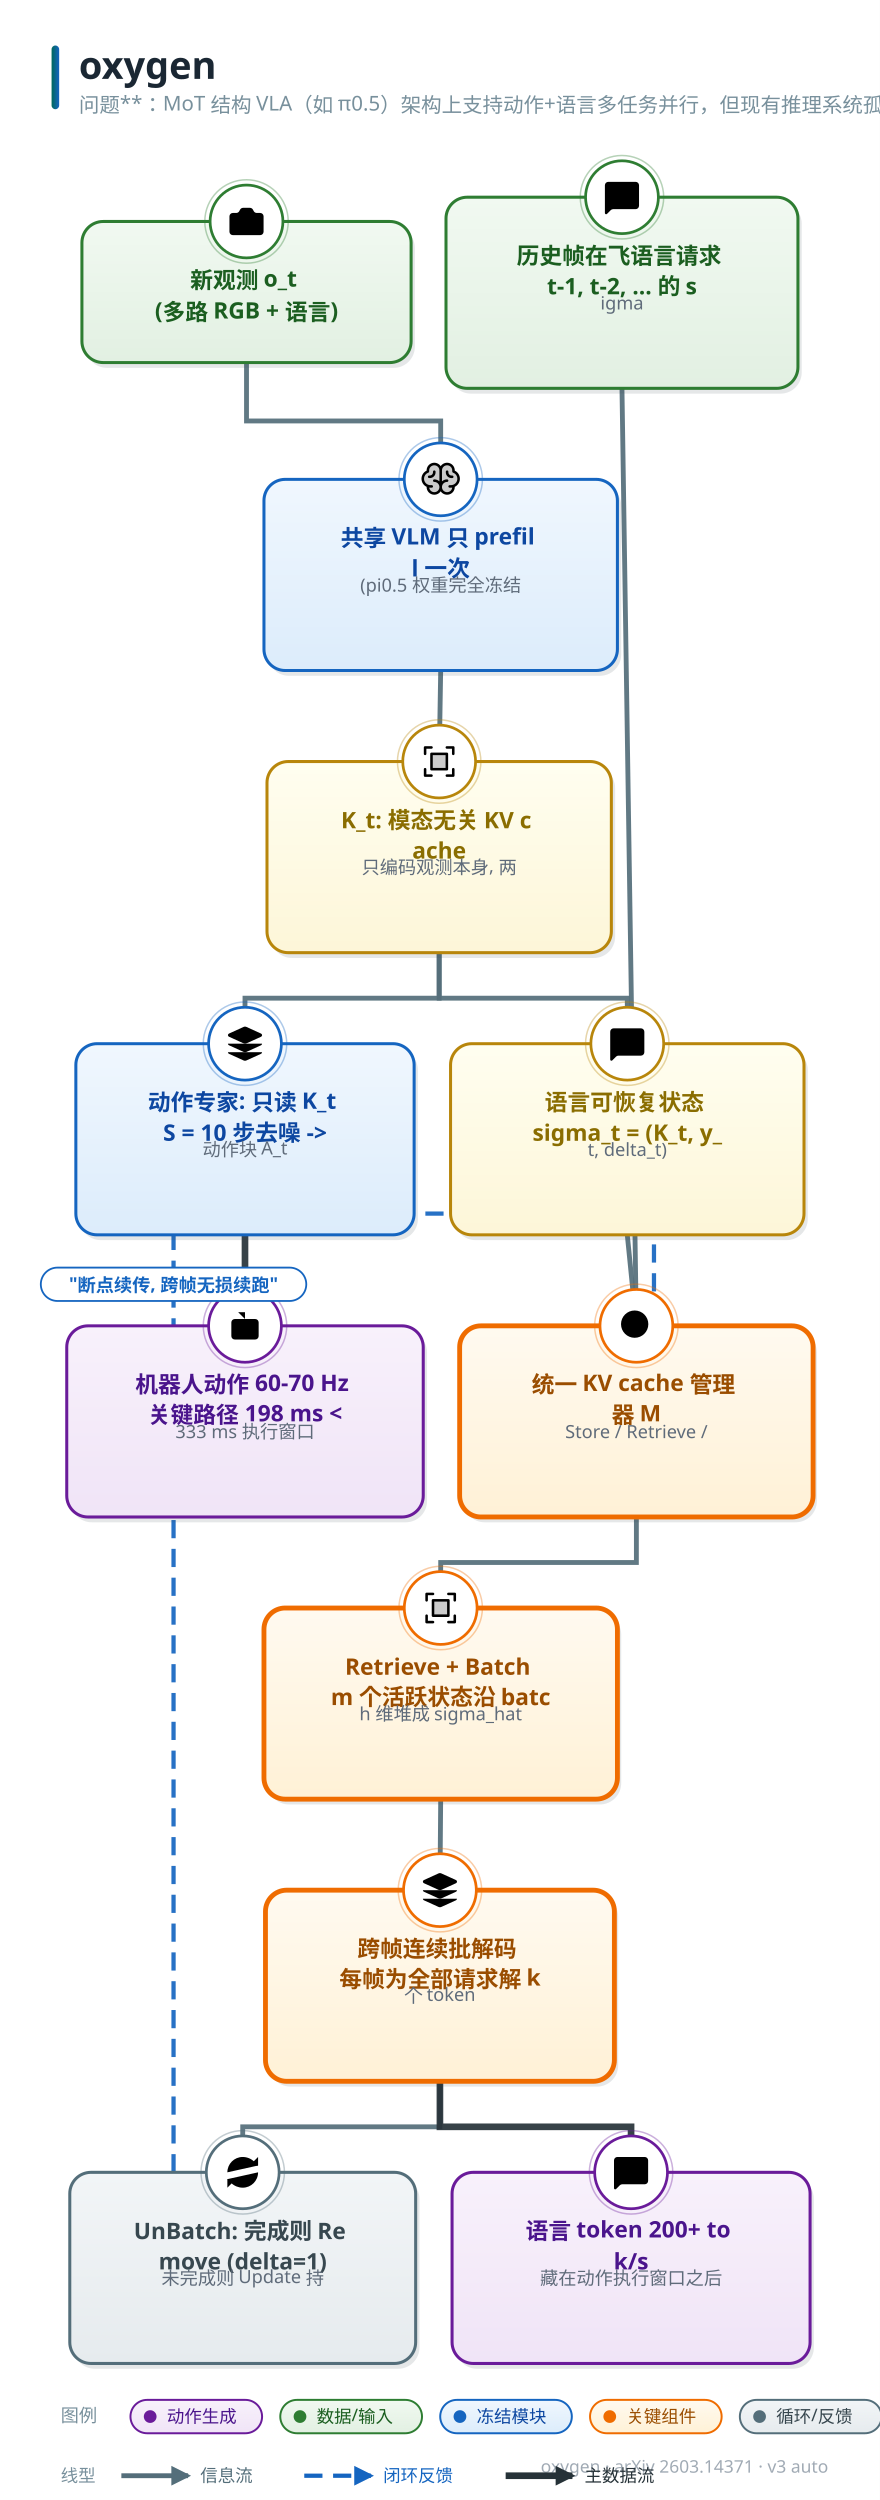
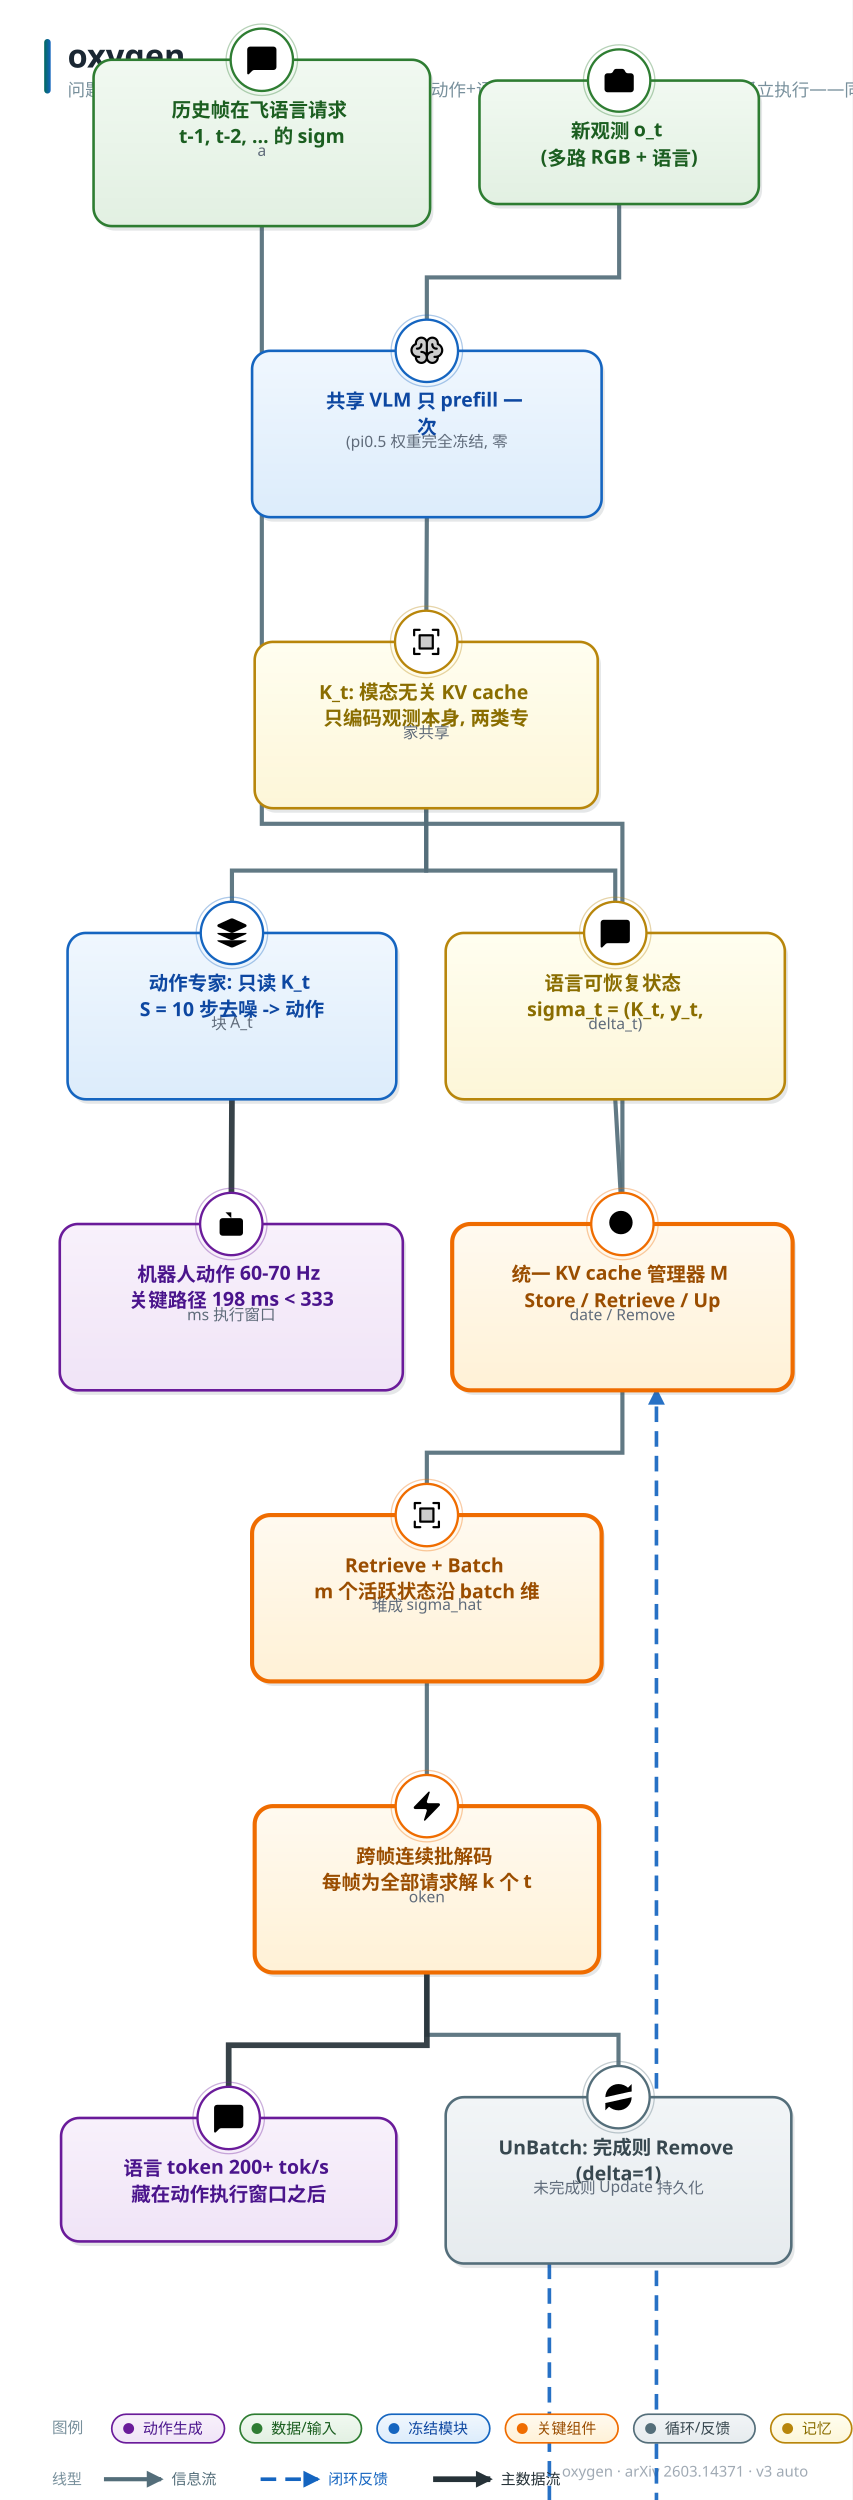
- <svg xmlns="http://www.w3.org/2000/svg" width="580" height="1648" viewBox="0 0 580 1648" font-family="'PingFang SC','Hiragino Sans GB','Microsoft YaHei','Segoe UI',sans-serif">
+ <svg xmlns="http://www.w3.org/2000/svg" width="656" height="1924" viewBox="0 0 656 1924" font-family="'PingFang SC','Hiragino Sans GB','Microsoft YaHei','Segoe UI',sans-serif">
  <style>text{font-family:'PingFang SC','Hiragino Sans GB','Microsoft YaHei','Segoe UI',sans-serif;} .lbl{font-weight:700;}</style>
  <defs>
    <linearGradient id="g-data" x1="0" y1="0" x2="0" y2="1">
      <stop offset="0" stop-color="#f1f9f1" />
      <stop offset="1" stop-color="#e2f0e2" />
    </linearGradient>
    <linearGradient id="g-frozen" x1="0" y1="0" x2="0" y2="1">
      <stop offset="0" stop-color="#f0f7fe" />
      <stop offset="1" stop-color="#dcecfb" />
    </linearGradient>
    <linearGradient id="g-train" x1="0" y1="0" x2="0" y2="1">
      <stop offset="0" stop-color="#fff6e8" />
      <stop offset="1" stop-color="#ffedd4" />
    </linearGradient>
    <linearGradient id="g-loss" x1="0" y1="0" x2="0" y2="1">
      <stop offset="0" stop-color="#fdf0f1" />
      <stop offset="1" stop-color="#f9e0e2" />
    </linearGradient>
    <linearGradient id="g-act" x1="0" y1="0" x2="0" y2="1">
      <stop offset="0" stop-color="#f8f1fb" />
      <stop offset="1" stop-color="#f0e4f7" />
    </linearGradient>
    <linearGradient id="g-loop" x1="0" y1="0" x2="0" y2="1">
      <stop offset="0" stop-color="#f2f5f7" />
      <stop offset="1" stop-color="#e6ebee" />
    </linearGradient>
    <linearGradient id="g-env" x1="0" y1="0" x2="0" y2="1">
      <stop offset="0" stop-color="#eef8f6" />
      <stop offset="1" stop-color="#dcf0ec" />
    </linearGradient>
    <linearGradient id="g-mem" x1="0" y1="0" x2="0" y2="1">
      <stop offset="0" stop-color="#fffef0" />
      <stop offset="1" stop-color="#fdf6d8" />
    </linearGradient>
    <linearGradient id="g-reward" x1="0" y1="0" x2="0" y2="1">
      <stop offset="0" stop-color="#fdf2f7" />
      <stop offset="1" stop-color="#f9e2ed" />
    </linearGradient>
    <linearGradient id="g-key" x1="0" y1="0" x2="0" y2="1">
      <stop offset="0" stop-color="#fffaf0" />
      <stop offset="1" stop-color="#fff1d6" />
    </linearGradient>
    <linearGradient id="g-title" x1="0" y1="0" x2="1" y2="0">
      <stop offset="0" stop-color="#00695c" />
      <stop offset="1" stop-color="#1565c0" />
    </linearGradient>
    <marker id="arr-main" viewBox="0 0 10 10" refX="8.5" refY="5" markerWidth="13" markerHeight="13" markerUnits="userSpaceOnUse" orient="auto-start-reverse">
      <path d="M0 0 L10 5 L0 10 z" fill="#546e7a" />
    </marker>
    <marker id="arr-thick" viewBox="0 0 10 10" refX="8.5" refY="5" markerWidth="13" markerHeight="13" markerUnits="userSpaceOnUse" orient="auto-start-reverse">
      <path d="M0 0 L10 5 L0 10 z" fill="#263238" />
    </marker>
    <marker id="arr-thin" viewBox="0 0 10 10" refX="8.5" refY="5" markerWidth="13" markerHeight="13" markerUnits="userSpaceOnUse" orient="auto-start-reverse">
      <path d="M0 0 L10 5 L0 10 z" fill="#9fb0bb" />
    </marker>
    <marker id="arr-fb" viewBox="0 0 10 10" refX="8.5" refY="5" markerWidth="13" markerHeight="13" markerUnits="userSpaceOnUse" orient="auto-start-reverse">
      <path d="M0 0 L10 5 L0 10 z" fill="#1565c0" />
    </marker>
    <marker id="arr-loss" viewBox="0 0 10 10" refX="8.5" refY="5" markerWidth="13" markerHeight="13" markerUnits="userSpaceOnUse" orient="auto-start-reverse">
      <path d="M0 0 L10 5 L0 10 z" fill="#c62828" />
    </marker>
  </defs>
-   <rect width="580" height="1648" fill="#ffffff" />
+   <rect width="656" height="1924" fill="#ffffff" />
  <rect x="34" y="30" width="5" height="42" rx="2.5" fill="url(#g-title)" />
  <text x="52" y="52" font-size="25" font-weight="800" fill="#1a2733">oxygen</text>
  <text x="52" y="74" font-size="13.5" fill="#78909c">问题**：MoT 结构 VLA（如 π0.5）架构上支持动作+语言多任务并行，但现有推理系统孤立执行——同一观测被每个任务重复 prefill、语言解码阻塞动作硬实时，端侧单 </text>
-   <text x="546" y="1630" font-size="11.5" fill="#a0aab4" text-anchor="end">oxygen · arXiv 2603.14371 · v3 auto</text>
-   <path d="M 162.5 239.0 L 162.5 277.5 L 290.5 277.5 L 290.5 316.0" fill="none" stroke="#546e7a" stroke-width="3.2" marker-end="url(#arr-main)" opacity="0.92" />
-   <path d="M 290.5 442.0 L 289.5 502.0" fill="none" stroke="#546e7a" stroke-width="3.2" marker-end="url(#arr-main)" opacity="0.92" />
-   <path d="M 289.5 628.0 L 289.5 658.0 L 161.5 658.0 L 161.5 688.0" fill="none" stroke="#546e7a" stroke-width="3.2" marker-end="url(#arr-main)" opacity="0.92" />
-   <path d="M 289.5 628.0 L 289.5 658.0 L 413.5 658.0 L 413.5 688.0" fill="none" stroke="#546e7a" stroke-width="3.2" marker-end="url(#arr-main)" opacity="0.92" />
-   <path d="M 410.0 256.0 L 419.5 874.0" fill="none" stroke="#546e7a" stroke-width="3.2" marker-end="url(#arr-main)" opacity="0.92" />
-   <path d="M 413.5 814.0 L 419.5 874.0" fill="none" stroke="#546e7a" stroke-width="3.2" marker-end="url(#arr-main)" opacity="0.92" />
-   <path d="M 419.5 1000.0 L 419.5 1030.0 L 290.5 1030.0 L 290.5 1060.0" fill="none" stroke="#546e7a" stroke-width="3.2" marker-end="url(#arr-main)" opacity="0.92" />
-   <path d="M 290.5 1186.0 L 290.0 1246.0" fill="none" stroke="#546e7a" stroke-width="3.2" marker-end="url(#arr-main)" opacity="0.92" />
-   <path d="M 290.0 1372.0 L 290.0 1402.0 L 160.0 1402.0 L 160.0 1432.0" fill="none" stroke="#546e7a" stroke-width="3.2" marker-end="url(#arr-main)" opacity="0.92" />
-   <path d="M 114.4 1432.0 L 114.4 800.0 L 431.1 800.0 L 431.1 874.0" fill="none" stroke="#1565c0" stroke-width="2.8" stroke-dasharray="12 7" marker-end="url(#arr-fb)" opacity="0.92" />
-   <path d="M 161.5 814.0 L 161.5 874.0" fill="none" stroke="#263238" stroke-width="4.4" marker-end="url(#arr-thick)" opacity="0.92" />
-   <path d="M 290.0 1372.0 L 290.0 1402.0 L 416.0 1402.0 L 416.0 1432.0" fill="none" stroke="#263238" stroke-width="4.4" marker-end="url(#arr-thick)" opacity="0.92" />
-   <rect x="56.5" y="149.5" width="217" height="93" rx="14" fill="#37474f" opacity="0.13" />
-   <rect x="54" y="146" width="217" height="93" rx="14" fill="url(#g-data)" stroke="#2e7d32" stroke-width="2.0" />
-   <circle cx="162.5" cy="146" r="24" fill="#ffffff" stroke="#2e7d32" stroke-width="1.8" />
-   <circle cx="162.5" cy="146" r="27.5" fill="none" stroke="#2e7d32" stroke-width="1" opacity="0.35" />
-   <g transform="translate(149.0,132.5) scale(1.125)">
+   <text x="622" y="1906" font-size="11.5" fill="#a0aab4" text-anchor="end">oxygen · arXiv 2603.14371 · v3 auto</text>
+   <path d="M 476.5 157.0 L 476.5 213.5 L 328.5 213.5 L 328.5 270.0" fill="none" stroke="#546e7a" stroke-width="3.2" marker-end="url(#arr-main)" opacity="0.92" />
+   <path d="M 328.5 398.0 L 328.0 494.0" fill="none" stroke="#546e7a" stroke-width="3.2" marker-end="url(#arr-main)" opacity="0.92" />
+   <path d="M 328.0 622.0 L 328.0 670.0 L 178.5 670.0 L 178.5 718.0" fill="none" stroke="#546e7a" stroke-width="3.2" marker-end="url(#arr-main)" opacity="0.92" />
+   <path d="M 328.0 622.0 L 328.0 670.0 L 473.5 670.0 L 473.5 718.0" fill="none" stroke="#546e7a" stroke-width="3.2" marker-end="url(#arr-main)" opacity="0.92" />
+   <path d="M 201.5 174.0 L 201.5 634.0 L 479.0 634.0 L 479.0 942.0" fill="none" stroke="#546e7a" stroke-width="3.2" marker-end="url(#arr-main)" opacity="0.92" />
+   <path d="M 473.5 846.0 L 479.0 942.0" fill="none" stroke="#546e7a" stroke-width="3.2" marker-end="url(#arr-main)" opacity="0.92" />
+   <path d="M 479.0 1070.0 L 479.0 1118.0 L 328.5 1118.0 L 328.5 1166.0" fill="none" stroke="#546e7a" stroke-width="3.2" marker-end="url(#arr-main)" opacity="0.92" />
+   <path d="M 328.5 1294.0 L 328.5 1390.0" fill="none" stroke="#546e7a" stroke-width="3.2" marker-end="url(#arr-main)" opacity="0.92" />
+   <path d="M 328.5 1518.0 L 328.5 1566.0 L 476.0 1566.0 L 476.0 1614.0" fill="none" stroke="#546e7a" stroke-width="3.2" marker-end="url(#arr-main)" opacity="0.92" />
+   <path d="M 422.8 1742.0 L 422.8 2498.0 L 505.2 2498.0 L 505.2 1070.0" fill="none" stroke="#1565c0" stroke-width="2.8" stroke-dasharray="12 7" marker-end="url(#arr-fb)" opacity="0.92" />
+   <path d="M 178.5 846.0 L 178.0 942.0" fill="none" stroke="#263238" stroke-width="4.4" marker-end="url(#arr-thick)" opacity="0.92" />
+   <path d="M 328.5 1518.0 L 328.5 1574.0 L 176.0 1574.0 L 176.0 1630.0" fill="none" stroke="#263238" stroke-width="4.4" marker-end="url(#arr-thick)" opacity="0.92" />
+   <rect x="371.5" y="65.5" width="215" height="95" rx="14" fill="#37474f" opacity="0.13" />
+   <rect x="369" y="62" width="215" height="95" rx="14" fill="url(#g-data)" stroke="#2e7d32" stroke-width="2.0" />
+   <circle cx="476.5" cy="62" r="24" fill="#ffffff" stroke="#2e7d32" stroke-width="1.8" />
+   <circle cx="476.5" cy="62" r="27.5" fill="none" stroke="#2e7d32" stroke-width="1" opacity="0.35" />
+   <g transform="translate(463.0,48.5) scale(1.125)">
    <path d="M13.997 4a2 2 0 0 1 1.76 1.05l.486.9A2 2 0 0 0 18.003 7H20a2 2 0 0 1 2 2v9a2 2 0 0 1-2 2H4a2 2 0 0 1-2-2V9a2 2 0 0 1 2-2h1.997a2 2 0 0 0 1.759-1.048l.489-.904A2 2 0 0 1 10.004 4z" />
    <circle cx="12" cy="13" r="3" />
  </g>
-   <text x="162.5" y="190" font-size="15" class="lbl" fill="#1b5e20" text-anchor="middle">
-     <tspan x="162.5" dy="0">新观测 o_t</tspan>
-     <tspan x="162.5" dy="20">(多路 RGB + 语言)</tspan>
-   </text>
-   <rect x="176.5" y="319.5" width="233" height="126" rx="14" fill="#37474f" opacity="0.13" />
-   <rect x="174" y="316" width="233" height="126" rx="14" fill="url(#g-frozen)" stroke="#1565c0" stroke-width="2.0" />
-   <circle cx="290.5" cy="316" r="24" fill="#ffffff" stroke="#1565c0" stroke-width="1.8" />
-   <circle cx="290.5" cy="316" r="27.5" fill="none" stroke="#1565c0" stroke-width="1" opacity="0.35" />
-   <g transform="translate(277.0,302.5) scale(0.1055)">
+   <text x="476.5" y="106" font-size="15" class="lbl" fill="#1b5e20" text-anchor="middle">
+     <tspan x="476.5" dy="0">新观测 o_t</tspan>
+     <tspan x="476.5" dy="20">(多路 RGB + 语言)</tspan>
+   </text>
+   <rect x="196.5" y="273.5" width="269" height="128" rx="14" fill="#37474f" opacity="0.13" />
+   <rect x="194" y="270" width="269" height="128" rx="14" fill="url(#g-frozen)" stroke="#1565c0" stroke-width="2.0" />
+   <circle cx="328.5" cy="270" r="24" fill="#ffffff" stroke="#1565c0" stroke-width="1.8" />
+   <circle cx="328.5" cy="270" r="27.5" fill="none" stroke="#1565c0" stroke-width="1" opacity="0.35" />
+   <g transform="translate(315.0,256.5) scale(0.1055)">
    <path d="M240,124a48,48,0,0,1-32,45.27h0V176a40,40,0,0,1-80,0,40,40,0,0,1-80,0v-6.73h0a48,48,0,0,1,0-90.54V72a40,40,0,0,1,80,0,40,40,0,0,1,80,0v6.73A48,48,0,0,1,240,124Z" opacity="0.2" />
    <path d="M248,124a56.11,56.11,0,0,0-32-50.61V72a48,48,0,0,0-88-26.49A48,48,0,0,0,40,72v1.39a56,56,0,0,0,0,101.2V176a48,48,0,0,0,88,26.49A48,48,0,0,0,216,176v-1.41A56.09,56.09,0,0,0,248,124ZM88,208a32,32,0,0,1-31.81-28.56A55.87,55.87,0,0,0,64,180h8a8,8,0,0,0,0-16H64A40,40,0,0,1,50.67,86.27,8,8,0,0,0,56,78.73V72a32,32,0,0,1,64,0v68.26A47.8,47.8,0,0,0,88,128a8,8,0,0,0,0,16,32,32,0,0,1,0,64Zm104-44h-8a8,8,0,0,0,0,16h8a55.87,55.87,0,0,0,7.81-.56A32,32,0,1,1,168,144a8,8,0,0,0,0-16,47.8,47.8,0,0,0-32,12.26V72a32,32,0,0,1,64,0v6.73a8,8,0,0,0,5.33,7.54A40,40,0,0,1,192,164Zm16-52a8,8,0,0,1-8,8h-4a36,36,0,0,1-36-36V80a8,8,0,0,1,16,0v4a20,20,0,0,0,20,20h4A8,8,0,0,1,208,112ZM60,120H56a8,8,0,0,1,0-16h4A20,20,0,0,0,80,84V80a8,8,0,0,1,16,0v4A36,36,0,0,1,60,120Z" />
  </g>
-   <text x="290.5" y="360" font-size="15" class="lbl" fill="#0d47a1" text-anchor="middle">
-     <tspan x="290.5" dy="0">共享 VLM 只 prefil</tspan>
-     <tspan x="290.5" dy="20">l 一次</tspan>
-   </text>
-   <text x="290.5" y="390" font-size="12" fill="#5f6b7a" text-anchor="middle">(pi0.5 权重完全冻结</text>
-   <rect x="178.5" y="505.5" width="227" height="126" rx="14" fill="#37474f" opacity="0.13" />
-   <rect x="176" y="502" width="227" height="126" rx="14" fill="url(#g-mem)" stroke="#b8860b" stroke-width="2.0" />
-   <circle cx="289.5" cy="502" r="24" fill="#ffffff" stroke="#b8860b" stroke-width="1.8" />
-   <circle cx="289.5" cy="502" r="27.5" fill="none" stroke="#b8860b" stroke-width="1" opacity="0.35" />
-   <g transform="translate(276.0,488.5) scale(0.1055)">
+   <text x="328.5" y="314" font-size="15" class="lbl" fill="#0d47a1" text-anchor="middle">
+     <tspan x="328.5" dy="0">共享 VLM 只 prefill 一</tspan>
+     <tspan x="328.5" dy="20">次</tspan>
+   </text>
+   <text x="328.5" y="344" font-size="12" fill="#5f6b7a" text-anchor="middle">(pi0.5 权重完全冻结, 零</text>
+   <rect x="198.5" y="497.5" width="264" height="128" rx="14" fill="#37474f" opacity="0.13" />
+   <rect x="196" y="494" width="264" height="128" rx="14" fill="url(#g-mem)" stroke="#b8860b" stroke-width="2.0" />
+   <circle cx="328.0" cy="494" r="24" fill="#ffffff" stroke="#b8860b" stroke-width="1.8" />
+   <circle cx="328.0" cy="494" r="27.5" fill="none" stroke="#b8860b" stroke-width="1" opacity="0.35" />
+   <g transform="translate(314.5,480.5) scale(0.1055)">
    <path d="M176,80v96H80V80Z" opacity="0.2" />
    <path d="M224,40V80a8,8,0,0,1-16,0V48H176a8,8,0,0,1,0-16h40A8,8,0,0,1,224,40ZM80,208H48V176a8,8,0,0,0-16,0v40a8,8,0,0,0,8,8H80a8,8,0,0,0,0-16Zm136-40a8,8,0,0,0-8,8v32H176a8,8,0,0,0,0,16h40a8,8,0,0,0,8-8V176A8,8,0,0,0,216,168ZM40,88a8,8,0,0,0,8-8V48H80a8,8,0,0,0,0-16H40a8,8,0,0,0-8,8V80A8,8,0,0,0,40,88ZM80,72h96a8,8,0,0,1,8,8v96a8,8,0,0,1-8,8H80a8,8,0,0,1-8-8V80A8,8,0,0,1,80,72Zm8,96h80V88H88Z" />
  </g>
-   <text x="289.5" y="546" font-size="15" class="lbl" fill="#8a6d00" text-anchor="middle">
-     <tspan x="289.5" dy="0">K_t: 模态无关 KV c</tspan>
-     <tspan x="289.5" dy="20">ache</tspan>
-   </text>
-   <text x="289.5" y="576" font-size="12" fill="#5f6b7a" text-anchor="middle">只编码观测本身, 两</text>
-   <rect x="52.5" y="691.5" width="223" height="126" rx="14" fill="#37474f" opacity="0.13" />
-   <rect x="50" y="688" width="223" height="126" rx="14" fill="url(#g-frozen)" stroke="#1565c0" stroke-width="2.0" />
-   <circle cx="161.5" cy="688" r="24" fill="#ffffff" stroke="#1565c0" stroke-width="1.8" />
-   <circle cx="161.5" cy="688" r="27.5" fill="none" stroke="#1565c0" stroke-width="1" opacity="0.35" />
-   <g transform="translate(148.0,674.5) scale(1.125)">
+   <text x="328.0" y="538" font-size="15" class="lbl" fill="#8a6d00" text-anchor="middle">
+     <tspan x="328.0" dy="0">K_t: 模态无关 KV cache</tspan>
+     <tspan x="328.0" dy="20">只编码观测本身, 两类专</tspan>
+   </text>
+   <text x="328.0" y="568" font-size="12" fill="#5f6b7a" text-anchor="middle">家共享</text>
+   <rect x="54.5" y="721.5" width="253" height="128" rx="14" fill="#37474f" opacity="0.13" />
+   <rect x="52" y="718" width="253" height="128" rx="14" fill="url(#g-frozen)" stroke="#1565c0" stroke-width="2.0" />
+   <circle cx="178.5" cy="718" r="24" fill="#ffffff" stroke="#1565c0" stroke-width="1.8" />
+   <circle cx="178.5" cy="718" r="27.5" fill="none" stroke="#1565c0" stroke-width="1" opacity="0.35" />
+   <g transform="translate(165.0,704.5) scale(1.125)">
    <path d="M12.83 2.18a2 2 0 0 0-1.66 0L2.6 6.08a1 1 0 0 0 0 1.83l8.58 3.91a2 2 0 0 0 1.66 0l8.58-3.9a1 1 0 0 0 0-1.83z" />
    <path d="M2 12a1 1 0 0 0 .58.91l8.6 3.91a2 2 0 0 0 1.65 0l8.58-3.9A1 1 0 0 0 22 12" />
    <path d="M2 17a1 1 0 0 0 .58.91l8.6 3.91a2 2 0 0 0 1.65 0l8.58-3.9A1 1 0 0 0 22 17" />
  </g>
-   <text x="161.5" y="732" font-size="15" class="lbl" fill="#0d47a1" text-anchor="middle">
-     <tspan x="161.5" dy="0">动作专家: 只读 K_t</tspan>
-     <tspan x="161.5" dy="20">S = 10 步去噪 -&gt; </tspan>
-   </text>
-   <text x="161.5" y="762" font-size="12" fill="#5f6b7a" text-anchor="middle">动作块 A_t</text>
-   <rect x="299.5" y="691.5" width="233" height="126" rx="14" fill="#37474f" opacity="0.13" />
-   <rect x="297" y="688" width="233" height="126" rx="14" fill="url(#g-mem)" stroke="#b8860b" stroke-width="2.0" />
-   <circle cx="413.5" cy="688" r="24" fill="#ffffff" stroke="#b8860b" stroke-width="1.8" />
-   <circle cx="413.5" cy="688" r="27.5" fill="none" stroke="#b8860b" stroke-width="1" opacity="0.35" />
-   <g transform="translate(400.0,674.5) scale(1.125)">
+   <text x="178.5" y="762" font-size="15" class="lbl" fill="#0d47a1" text-anchor="middle">
+     <tspan x="178.5" dy="0">动作专家: 只读 K_t</tspan>
+     <tspan x="178.5" dy="20">S = 10 步去噪 -&gt; 动作</tspan>
+   </text>
+   <text x="178.5" y="792" font-size="12" fill="#5f6b7a" text-anchor="middle">块 A_t</text>
+   <rect x="345.5" y="721.5" width="261" height="128" rx="14" fill="#37474f" opacity="0.13" />
+   <rect x="343" y="718" width="261" height="128" rx="14" fill="url(#g-mem)" stroke="#b8860b" stroke-width="2.0" />
+   <circle cx="473.5" cy="718" r="24" fill="#ffffff" stroke="#b8860b" stroke-width="1.8" />
+   <circle cx="473.5" cy="718" r="27.5" fill="none" stroke="#b8860b" stroke-width="1" opacity="0.35" />
+   <g transform="translate(460.0,704.5) scale(1.125)">
    <path d="M22 17a2 2 0 0 1-2 2H6.828a2 2 0 0 0-1.414.586l-2.202 2.202A.71.71 0 0 1 2 21.286V5a2 2 0 0 1 2-2h16a2 2 0 0 1 2 2z" />
  </g>
-   <text x="413.5" y="732" font-size="15" class="lbl" fill="#8a6d00" text-anchor="middle">
-     <tspan x="413.5" dy="0">语言可恢复状态</tspan>
-     <tspan x="413.5" dy="20">sigma_t = (K_t, y_</tspan>
-   </text>
-   <text x="413.5" y="762" font-size="12" fill="#5f6b7a" text-anchor="middle">t, delta_t)</text>
-   <rect x="296.5" y="133.5" width="232" height="126" rx="14" fill="#37474f" opacity="0.13" />
-   <rect x="294" y="130" width="232" height="126" rx="14" fill="url(#g-data)" stroke="#2e7d32" stroke-width="2.0" />
-   <circle cx="410.0" cy="130" r="24" fill="#ffffff" stroke="#2e7d32" stroke-width="1.8" />
-   <circle cx="410.0" cy="130" r="27.5" fill="none" stroke="#2e7d32" stroke-width="1" opacity="0.35" />
-   <g transform="translate(396.5,116.5) scale(1.125)">
+   <text x="473.5" y="762" font-size="15" class="lbl" fill="#8a6d00" text-anchor="middle">
+     <tspan x="473.5" dy="0">语言可恢复状态</tspan>
+     <tspan x="473.5" dy="20">sigma_t = (K_t, y_t, </tspan>
+   </text>
+   <text x="473.5" y="792" font-size="12" fill="#5f6b7a" text-anchor="middle">delta_t)</text>
+   <rect x="74.5" y="49.5" width="259" height="128" rx="14" fill="#37474f" opacity="0.13" />
+   <rect x="72" y="46" width="259" height="128" rx="14" fill="url(#g-data)" stroke="#2e7d32" stroke-width="2.0" />
+   <circle cx="201.5" cy="46" r="24" fill="#ffffff" stroke="#2e7d32" stroke-width="1.8" />
+   <circle cx="201.5" cy="46" r="27.5" fill="none" stroke="#2e7d32" stroke-width="1" opacity="0.35" />
+   <g transform="translate(188.0,32.5) scale(1.125)">
    <path d="M22 17a2 2 0 0 1-2 2H6.828a2 2 0 0 0-1.414.586l-2.202 2.202A.71.71 0 0 1 2 21.286V5a2 2 0 0 1 2-2h16a2 2 0 0 1 2 2z" />
  </g>
-   <text x="410.0" y="174" font-size="15" class="lbl" fill="#1b5e20" text-anchor="middle">
-     <tspan x="410.0" dy="0">历史帧在飞语言请求</tspan>
-     <tspan x="410.0" dy="20">t-1, t-2, ... 的 s</tspan>
-   </text>
-   <text x="410.0" y="204" font-size="12" fill="#5f6b7a" text-anchor="middle">igma</text>
-   <rect x="305.5" y="877.5" width="233" height="126" rx="14" fill="#37474f" opacity="0.13" />
-   <rect x="303" y="874" width="233" height="126" rx="14" fill="url(#g-key)" stroke="#ef6c00" stroke-width="3.2" />
-   <circle cx="419.5" cy="874" r="24" fill="#ffffff" stroke="#ef6c00" stroke-width="1.8" />
-   <circle cx="419.5" cy="874" r="27.5" fill="none" stroke="#ef6c00" stroke-width="1" opacity="0.35" />
-   <g transform="translate(406.0,860.5) scale(1.125)">
+   <text x="201.5" y="90" font-size="15" class="lbl" fill="#1b5e20" text-anchor="middle">
+     <tspan x="201.5" dy="0">历史帧在飞语言请求</tspan>
+     <tspan x="201.5" dy="20">t-1, t-2, ... 的 sigm</tspan>
+   </text>
+   <text x="201.5" y="120" font-size="12" fill="#5f6b7a" text-anchor="middle">a</text>
+   <rect x="350.5" y="945.5" width="262" height="128" rx="14" fill="#37474f" opacity="0.13" />
+   <rect x="348" y="942" width="262" height="128" rx="14" fill="url(#g-key)" stroke="#ef6c00" stroke-width="3.2" />
+   <circle cx="479.0" cy="942" r="24" fill="#ffffff" stroke="#ef6c00" stroke-width="1.8" />
+   <circle cx="479.0" cy="942" r="27.5" fill="none" stroke="#ef6c00" stroke-width="1" opacity="0.35" />
+   <g transform="translate(465.5,928.5) scale(1.125)">
    <path d="m21 21-4.34-4.34" />
    <circle cx="11" cy="11" r="8" />
  </g>
-   <text x="419.5" y="918" font-size="15" class="lbl" fill="#9a4d00" text-anchor="middle">
-     <tspan x="419.5" dy="0">统一 KV cache 管理</tspan>
-     <tspan x="419.5" dy="20">器 M</tspan>
-   </text>
-   <text x="419.5" y="948" font-size="12" fill="#5f6b7a" text-anchor="middle">Store / Retrieve /</text>
-   <rect x="176.5" y="1063.5" width="233" height="126" rx="14" fill="#37474f" opacity="0.13" />
-   <rect x="174" y="1060" width="233" height="126" rx="14" fill="url(#g-key)" stroke="#ef6c00" stroke-width="3.2" />
-   <circle cx="290.5" cy="1060" r="24" fill="#ffffff" stroke="#ef6c00" stroke-width="1.8" />
-   <circle cx="290.5" cy="1060" r="27.5" fill="none" stroke="#ef6c00" stroke-width="1" opacity="0.35" />
-   <g transform="translate(277.0,1046.5) scale(0.1055)">
+   <text x="479.0" y="986" font-size="15" class="lbl" fill="#9a4d00" text-anchor="middle">
+     <tspan x="479.0" dy="0">统一 KV cache 管理器 M</tspan>
+     <tspan x="479.0" dy="20">Store / Retrieve / Up</tspan>
+   </text>
+   <text x="479.0" y="1016" font-size="12" fill="#5f6b7a" text-anchor="middle">date / Remove</text>
+   <rect x="196.5" y="1169.5" width="269" height="128" rx="14" fill="#37474f" opacity="0.13" />
+   <rect x="194" y="1166" width="269" height="128" rx="14" fill="url(#g-key)" stroke="#ef6c00" stroke-width="3.2" />
+   <circle cx="328.5" cy="1166" r="24" fill="#ffffff" stroke="#ef6c00" stroke-width="1.8" />
+   <circle cx="328.5" cy="1166" r="27.5" fill="none" stroke="#ef6c00" stroke-width="1" opacity="0.35" />
+   <g transform="translate(315.0,1152.5) scale(0.1055)">
    <path d="M176,80v96H80V80Z" opacity="0.2" />
    <path d="M224,40V80a8,8,0,0,1-16,0V48H176a8,8,0,0,1,0-16h40A8,8,0,0,1,224,40ZM80,208H48V176a8,8,0,0,0-16,0v40a8,8,0,0,0,8,8H80a8,8,0,0,0,0-16Zm136-40a8,8,0,0,0-8,8v32H176a8,8,0,0,0,0,16h40a8,8,0,0,0,8-8V176A8,8,0,0,0,216,168ZM40,88a8,8,0,0,0,8-8V48H80a8,8,0,0,0,0-16H40a8,8,0,0,0-8,8V80A8,8,0,0,0,40,88ZM80,72h96a8,8,0,0,1,8,8v96a8,8,0,0,1-8,8H80a8,8,0,0,1-8-8V80A8,8,0,0,1,80,72Zm8,96h80V88H88Z" />
  </g>
-   <text x="290.5" y="1104" font-size="15" class="lbl" fill="#9a4d00" text-anchor="middle">
-     <tspan x="290.5" dy="0">Retrieve + Batch</tspan>
-     <tspan x="290.5" dy="20">m 个活跃状态沿 batc</tspan>
-   </text>
-   <text x="290.5" y="1134" font-size="12" fill="#5f6b7a" text-anchor="middle">h 维堆成 sigma_hat</text>
-   <rect x="177.5" y="1249.5" width="230" height="126" rx="14" fill="#37474f" opacity="0.13" />
-   <rect x="175" y="1246" width="230" height="126" rx="14" fill="url(#g-key)" stroke="#ef6c00" stroke-width="3.2" />
-   <circle cx="290.0" cy="1246" r="24" fill="#ffffff" stroke="#ef6c00" stroke-width="1.8" />
-   <circle cx="290.0" cy="1246" r="27.5" fill="none" stroke="#ef6c00" stroke-width="1" opacity="0.35" />
-   <g transform="translate(276.5,1232.5) scale(1.125)">
-     <path d="M12.83 2.18a2 2 0 0 0-1.66 0L2.6 6.08a1 1 0 0 0 0 1.83l8.58 3.91a2 2 0 0 0 1.66 0l8.58-3.9a1 1 0 0 0 0-1.83z" />
-     <path d="M2 12a1 1 0 0 0 .58.91l8.6 3.91a2 2 0 0 0 1.65 0l8.58-3.9A1 1 0 0 0 22 12" />
-     <path d="M2 17a1 1 0 0 0 .58.91l8.6 3.91a2 2 0 0 0 1.65 0l8.58-3.9A1 1 0 0 0 22 17" />
-   </g>
-   <text x="290.0" y="1290" font-size="15" class="lbl" fill="#9a4d00" text-anchor="middle">
-     <tspan x="290.0" dy="0">跨帧连续批解码</tspan>
-     <tspan x="290.0" dy="20">每帧为全部请求解 k </tspan>
-   </text>
-   <text x="290.0" y="1320" font-size="12" fill="#5f6b7a" text-anchor="middle">个 token</text>
-   <rect x="48.5" y="1435.5" width="228" height="126" rx="14" fill="#37474f" opacity="0.13" />
-   <rect x="46" y="1432" width="228" height="126" rx="14" fill="url(#g-loop)" stroke="#546e7a" stroke-width="2.0" />
-   <circle cx="160.0" cy="1432" r="24" fill="#ffffff" stroke="#546e7a" stroke-width="1.8" />
-   <circle cx="160.0" cy="1432" r="27.5" fill="none" stroke="#546e7a" stroke-width="1" opacity="0.35" />
-   <g transform="translate(146.5,1418.5) scale(1.125)">
+   <text x="328.5" y="1210" font-size="15" class="lbl" fill="#9a4d00" text-anchor="middle">
+     <tspan x="328.5" dy="0">Retrieve + Batch</tspan>
+     <tspan x="328.5" dy="20">m 个活跃状态沿 batch 维</tspan>
+   </text>
+   <text x="328.5" y="1240" font-size="12" fill="#5f6b7a" text-anchor="middle">堆成 sigma_hat</text>
+   <rect x="198.5" y="1393.5" width="265" height="128" rx="14" fill="#37474f" opacity="0.13" />
+   <rect x="196" y="1390" width="265" height="128" rx="14" fill="url(#g-key)" stroke="#ef6c00" stroke-width="3.2" />
+   <circle cx="328.5" cy="1390" r="24" fill="#ffffff" stroke="#ef6c00" stroke-width="1.8" />
+   <circle cx="328.5" cy="1390" r="27.5" fill="none" stroke="#ef6c00" stroke-width="1" opacity="0.35" />
+   <g transform="translate(315.0,1376.5) scale(1.125)">
+     <path d="M4 14a1 1 0 0 1-.78-1.63l9.9-10.2a.5.5 0 0 1 .86.46l-1.92 6.02A1 1 0 0 0 13 10h7a1 1 0 0 1 .78 1.63l-9.9 10.2a.5.5 0 0 1-.86-.46l1.92-6.02A1 1 0 0 0 11 14z" />
+   </g>
+   <text x="328.5" y="1434" font-size="15" class="lbl" fill="#9a4d00" text-anchor="middle">
+     <tspan x="328.5" dy="0">跨帧连续批解码</tspan>
+     <tspan x="328.5" dy="20">每帧为全部请求解 k 个 t</tspan>
+   </text>
+   <text x="328.5" y="1464" font-size="12" fill="#5f6b7a" text-anchor="middle">oken</text>
+   <rect x="345.5" y="1617.5" width="266" height="128" rx="14" fill="#37474f" opacity="0.13" />
+   <rect x="343" y="1614" width="266" height="128" rx="14" fill="url(#g-loop)" stroke="#546e7a" stroke-width="2.0" />
+   <circle cx="476.0" cy="1614" r="24" fill="#ffffff" stroke="#546e7a" stroke-width="1.8" />
+   <circle cx="476.0" cy="1614" r="27.5" fill="none" stroke="#546e7a" stroke-width="1" opacity="0.35" />
+   <g transform="translate(462.5,1600.5) scale(1.125)">
    <path d="M3 12a9 9 0 0 1 9-9 9.75 9.75 0 0 1 6.74 2.74L21 8" />
    <path d="M21 3v5h-5" />
    <path d="M21 12a9 9 0 0 1-9 9 9.75 9.75 0 0 1-6.74-2.74L3 16" />
    <path d="M8 16H3v5" />
  </g>
-   <text x="160.0" y="1476" font-size="15" class="lbl" fill="#37474f" text-anchor="middle">
-     <tspan x="160.0" dy="0">UnBatch: 完成则 Re</tspan>
-     <tspan x="160.0" dy="20">move (delta=1)</tspan>
-   </text>
-   <text x="160.0" y="1506" font-size="12" fill="#5f6b7a" text-anchor="middle">未完成则 Update 持</text>
-   <rect x="46.5" y="877.5" width="235" height="126" rx="14" fill="#37474f" opacity="0.13" />
-   <rect x="44" y="874" width="235" height="126" rx="14" fill="url(#g-act)" stroke="#6a1b9a" stroke-width="2.0" />
-   <circle cx="161.5" cy="874" r="24" fill="#ffffff" stroke="#6a1b9a" stroke-width="1.8" />
-   <circle cx="161.5" cy="874" r="27.5" fill="none" stroke="#6a1b9a" stroke-width="1" opacity="0.35" />
-   <g transform="translate(148.0,860.5) scale(1.125)">
+   <text x="476.0" y="1658" font-size="15" class="lbl" fill="#37474f" text-anchor="middle">
+     <tspan x="476.0" dy="0">UnBatch: 完成则 Remove</tspan>
+     <tspan x="476.0" dy="20"> (delta=1)</tspan>
+   </text>
+   <text x="476.0" y="1688" font-size="12" fill="#5f6b7a" text-anchor="middle">未完成则 Update 持久化</text>
+   <rect x="48.5" y="945.5" width="264" height="128" rx="14" fill="#37474f" opacity="0.13" />
+   <rect x="46" y="942" width="264" height="128" rx="14" fill="url(#g-act)" stroke="#6a1b9a" stroke-width="2.0" />
+   <circle cx="178.0" cy="942" r="24" fill="#ffffff" stroke="#6a1b9a" stroke-width="1.8" />
+   <circle cx="178.0" cy="942" r="27.5" fill="none" stroke="#6a1b9a" stroke-width="1" opacity="0.35" />
+   <g transform="translate(164.5,928.5) scale(1.125)">
    <path d="M12 8V4H8" />
    <rect width="16" height="12" x="4" y="8" rx="2" />
    <path d="M2 14h2" />
    <path d="M20 14h2" />
    <path d="M15 13v2" />
    <path d="M9 13v2" />
  </g>
-   <text x="161.5" y="918" font-size="15" class="lbl" fill="#4a148c" text-anchor="middle">
-     <tspan x="161.5" dy="0">机器人动作 60-70 Hz</tspan>
-     <tspan x="161.5" dy="20">关键路径 198 ms &lt; </tspan>
-   </text>
-   <text x="161.5" y="948" font-size="12" fill="#5f6b7a" text-anchor="middle">333 ms 执行窗口</text>
-   <rect x="300.5" y="1435.5" width="236" height="126" rx="14" fill="#37474f" opacity="0.13" />
-   <rect x="298" y="1432" width="236" height="126" rx="14" fill="url(#g-act)" stroke="#6a1b9a" stroke-width="2.0" />
-   <circle cx="416.0" cy="1432" r="24" fill="#ffffff" stroke="#6a1b9a" stroke-width="1.8" />
-   <circle cx="416.0" cy="1432" r="27.5" fill="none" stroke="#6a1b9a" stroke-width="1" opacity="0.35" />
-   <g transform="translate(402.5,1418.5) scale(1.125)">
+   <text x="178.0" y="986" font-size="15" class="lbl" fill="#4a148c" text-anchor="middle">
+     <tspan x="178.0" dy="0">机器人动作 60-70 Hz</tspan>
+     <tspan x="178.0" dy="20">关键路径 198 ms &lt; 333 </tspan>
+   </text>
+   <text x="178.0" y="1016" font-size="12" fill="#5f6b7a" text-anchor="middle">ms 执行窗口</text>
+   <rect x="49.5" y="1633.5" width="258" height="95" rx="14" fill="#37474f" opacity="0.13" />
+   <rect x="47" y="1630" width="258" height="95" rx="14" fill="url(#g-act)" stroke="#6a1b9a" stroke-width="2.0" />
+   <circle cx="176.0" cy="1630" r="24" fill="#ffffff" stroke="#6a1b9a" stroke-width="1.8" />
+   <circle cx="176.0" cy="1630" r="27.5" fill="none" stroke="#6a1b9a" stroke-width="1" opacity="0.35" />
+   <g transform="translate(162.5,1616.5) scale(1.125)">
    <path d="M22 17a2 2 0 0 1-2 2H6.828a2 2 0 0 0-1.414.586l-2.202 2.202A.71.71 0 0 1 2 21.286V5a2 2 0 0 1 2-2h16a2 2 0 0 1 2 2z" />
  </g>
-   <text x="416.0" y="1476" font-size="15" class="lbl" fill="#4a148c" text-anchor="middle">
-     <tspan x="416.0" dy="0">语言 token 200+ to</tspan>
-     <tspan x="416.0" dy="20">k/s</tspan>
-   </text>
-   <text x="416.0" y="1506" font-size="12" fill="#5f6b7a" text-anchor="middle">藏在动作执行窗口之后</text>
-   <g transform="translate(114.4,846.6)">
+   <text x="176.0" y="1674" font-size="15" class="lbl" fill="#4a148c" text-anchor="middle">
+     <tspan x="176.0" dy="0">语言 token 200+ tok/s</tspan>
+     <tspan x="176.0" dy="20">藏在动作执行窗口之后</tspan>
+   </text>
+   <g transform="translate(505.2,2203.2)">
    <rect x="-87.5" y="-11" width="175.0" height="22" rx="11" fill="#ffffff" stroke="#1565c0" stroke-width="1.2" />
    <text y="4" font-size="12" fill="#1565c0" font-weight="600" text-anchor="middle">"断点续传, 跨帧无损续跑"</text>
  </g>
-   <text x="40" y="1596.5" font-size="12" fill="#78909c">图例</text>
-   <g>
-     <rect x="86" y="1582" width="86.76" height="22" rx="11" fill="url(#g-act)" stroke="#6a1b9a" stroke-width="1.3" />
-     <circle cx="99" cy="1593" r="4.2" fill="#6a1b9a" />
-     <text x="110" y="1597" font-size="11.5" fill="#4a148c">动作生成</text>
-   </g>
-   <g>
-     <rect x="184.76" y="1582" width="93.43" height="22" rx="11" fill="url(#g-data)" stroke="#2e7d32" stroke-width="1.3" />
-     <circle cx="197.76" cy="1593" r="4.2" fill="#2e7d32" />
-     <text x="208.76" y="1597" font-size="11.5" fill="#1b5e20">数据/输入</text>
-   </g>
-   <g>
-     <rect x="290.19" y="1582" width="86.76" height="22" rx="11" fill="url(#g-frozen)" stroke="#1565c0" stroke-width="1.3" />
-     <circle cx="303.19" cy="1593" r="4.2" fill="#1565c0" />
-     <text x="314.19" y="1597" font-size="11.5" fill="#0d47a1">冻结模块</text>
-   </g>
-   <g>
-     <rect x="388.95" y="1582" width="86.76" height="22" rx="11" fill="url(#g-key)" stroke="#ef6c00" stroke-width="1.3" />
-     <circle cx="401.95" cy="1593" r="4.2" fill="#ef6c00" />
-     <text x="412.95" y="1597" font-size="11.5" fill="#9a4d00">关键组件</text>
-   </g>
-   <g>
-     <rect x="487.71" y="1582" width="93.43" height="22" rx="11" fill="url(#g-loop)" stroke="#546e7a" stroke-width="1.3" />
-     <circle cx="500.71" cy="1593" r="4.2" fill="#546e7a" />
-     <text x="511.71" y="1597" font-size="11.5" fill="#37474f">循环/反馈</text>
-   </g>
-   <g>
-     <rect x="593.14" y="1582" width="62.38" height="22" rx="11" fill="url(#g-mem)" stroke="#b8860b" stroke-width="1.3" />
-     <circle cx="606.14" cy="1593" r="4.2" fill="#b8860b" />
-     <text x="617.14" y="1597" font-size="11.5" fill="#8a6d00">记忆</text>
-   </g>
-   <text x="40" y="1636" font-size="11.5" fill="#78909c">线型</text>
-   <g>
-     <path d="M 80 1632 h 44" stroke="#546e7a" stroke-width="3.2" marker-end="url(#arr-main)" />
-     <text x="132" y="1636" font-size="11.5" fill="#546e7a">信息流</text>
-   </g>
-   <g>
-     <path d="M 200.57 1632 h 44" stroke="#1565c0" stroke-width="2.8" stroke-dasharray="12 7" marker-end="url(#arr-fb)" />
-     <text x="252.57" y="1636" font-size="11.5" fill="#1565c0">闭环反馈</text>
-   </g>
-   <g>
-     <path d="M 333.33 1632 h 44" stroke="#263238" stroke-width="4.4" marker-end="url(#arr-thick)" />
-     <text x="385.33" y="1636" font-size="11.5" fill="#263238">主数据流</text>
+   <text x="40" y="1872.5" font-size="12" fill="#78909c">图例</text>
+   <g>
+     <rect x="86" y="1858" width="86.76" height="22" rx="11" fill="url(#g-act)" stroke="#6a1b9a" stroke-width="1.3" />
+     <circle cx="99" cy="1869" r="4.2" fill="#6a1b9a" />
+     <text x="110" y="1873" font-size="11.5" fill="#4a148c">动作生成</text>
+   </g>
+   <g>
+     <rect x="184.76" y="1858" width="93.43" height="22" rx="11" fill="url(#g-data)" stroke="#2e7d32" stroke-width="1.3" />
+     <circle cx="197.76" cy="1869" r="4.2" fill="#2e7d32" />
+     <text x="208.76" y="1873" font-size="11.5" fill="#1b5e20">数据/输入</text>
+   </g>
+   <g>
+     <rect x="290.19" y="1858" width="86.76" height="22" rx="11" fill="url(#g-frozen)" stroke="#1565c0" stroke-width="1.3" />
+     <circle cx="303.19" cy="1869" r="4.2" fill="#1565c0" />
+     <text x="314.19" y="1873" font-size="11.5" fill="#0d47a1">冻结模块</text>
+   </g>
+   <g>
+     <rect x="388.95" y="1858" width="86.76" height="22" rx="11" fill="url(#g-key)" stroke="#ef6c00" stroke-width="1.3" />
+     <circle cx="401.95" cy="1869" r="4.2" fill="#ef6c00" />
+     <text x="412.95" y="1873" font-size="11.5" fill="#9a4d00">关键组件</text>
+   </g>
+   <g>
+     <rect x="487.71" y="1858" width="93.43" height="22" rx="11" fill="url(#g-loop)" stroke="#546e7a" stroke-width="1.3" />
+     <circle cx="500.71" cy="1869" r="4.2" fill="#546e7a" />
+     <text x="511.71" y="1873" font-size="11.5" fill="#37474f">循环/反馈</text>
+   </g>
+   <g>
+     <rect x="593.14" y="1858" width="62.38" height="22" rx="11" fill="url(#g-mem)" stroke="#b8860b" stroke-width="1.3" />
+     <circle cx="606.14" cy="1869" r="4.2" fill="#b8860b" />
+     <text x="617.14" y="1873" font-size="11.5" fill="#8a6d00">记忆</text>
+   </g>
+   <text x="40" y="1912" font-size="11.5" fill="#78909c">线型</text>
+   <g>
+     <path d="M 80 1908 h 44" stroke="#546e7a" stroke-width="3.2" marker-end="url(#arr-main)" />
+     <text x="132" y="1912" font-size="11.5" fill="#546e7a">信息流</text>
+   </g>
+   <g>
+     <path d="M 200.57 1908 h 44" stroke="#1565c0" stroke-width="2.8" stroke-dasharray="12 7" marker-end="url(#arr-fb)" />
+     <text x="252.57" y="1912" font-size="11.5" fill="#1565c0">闭环反馈</text>
+   </g>
+   <g>
+     <path d="M 333.33 1908 h 44" stroke="#263238" stroke-width="4.4" marker-end="url(#arr-thick)" />
+     <text x="385.33" y="1912" font-size="11.5" fill="#263238">主数据流</text>
  </g>
</svg>
